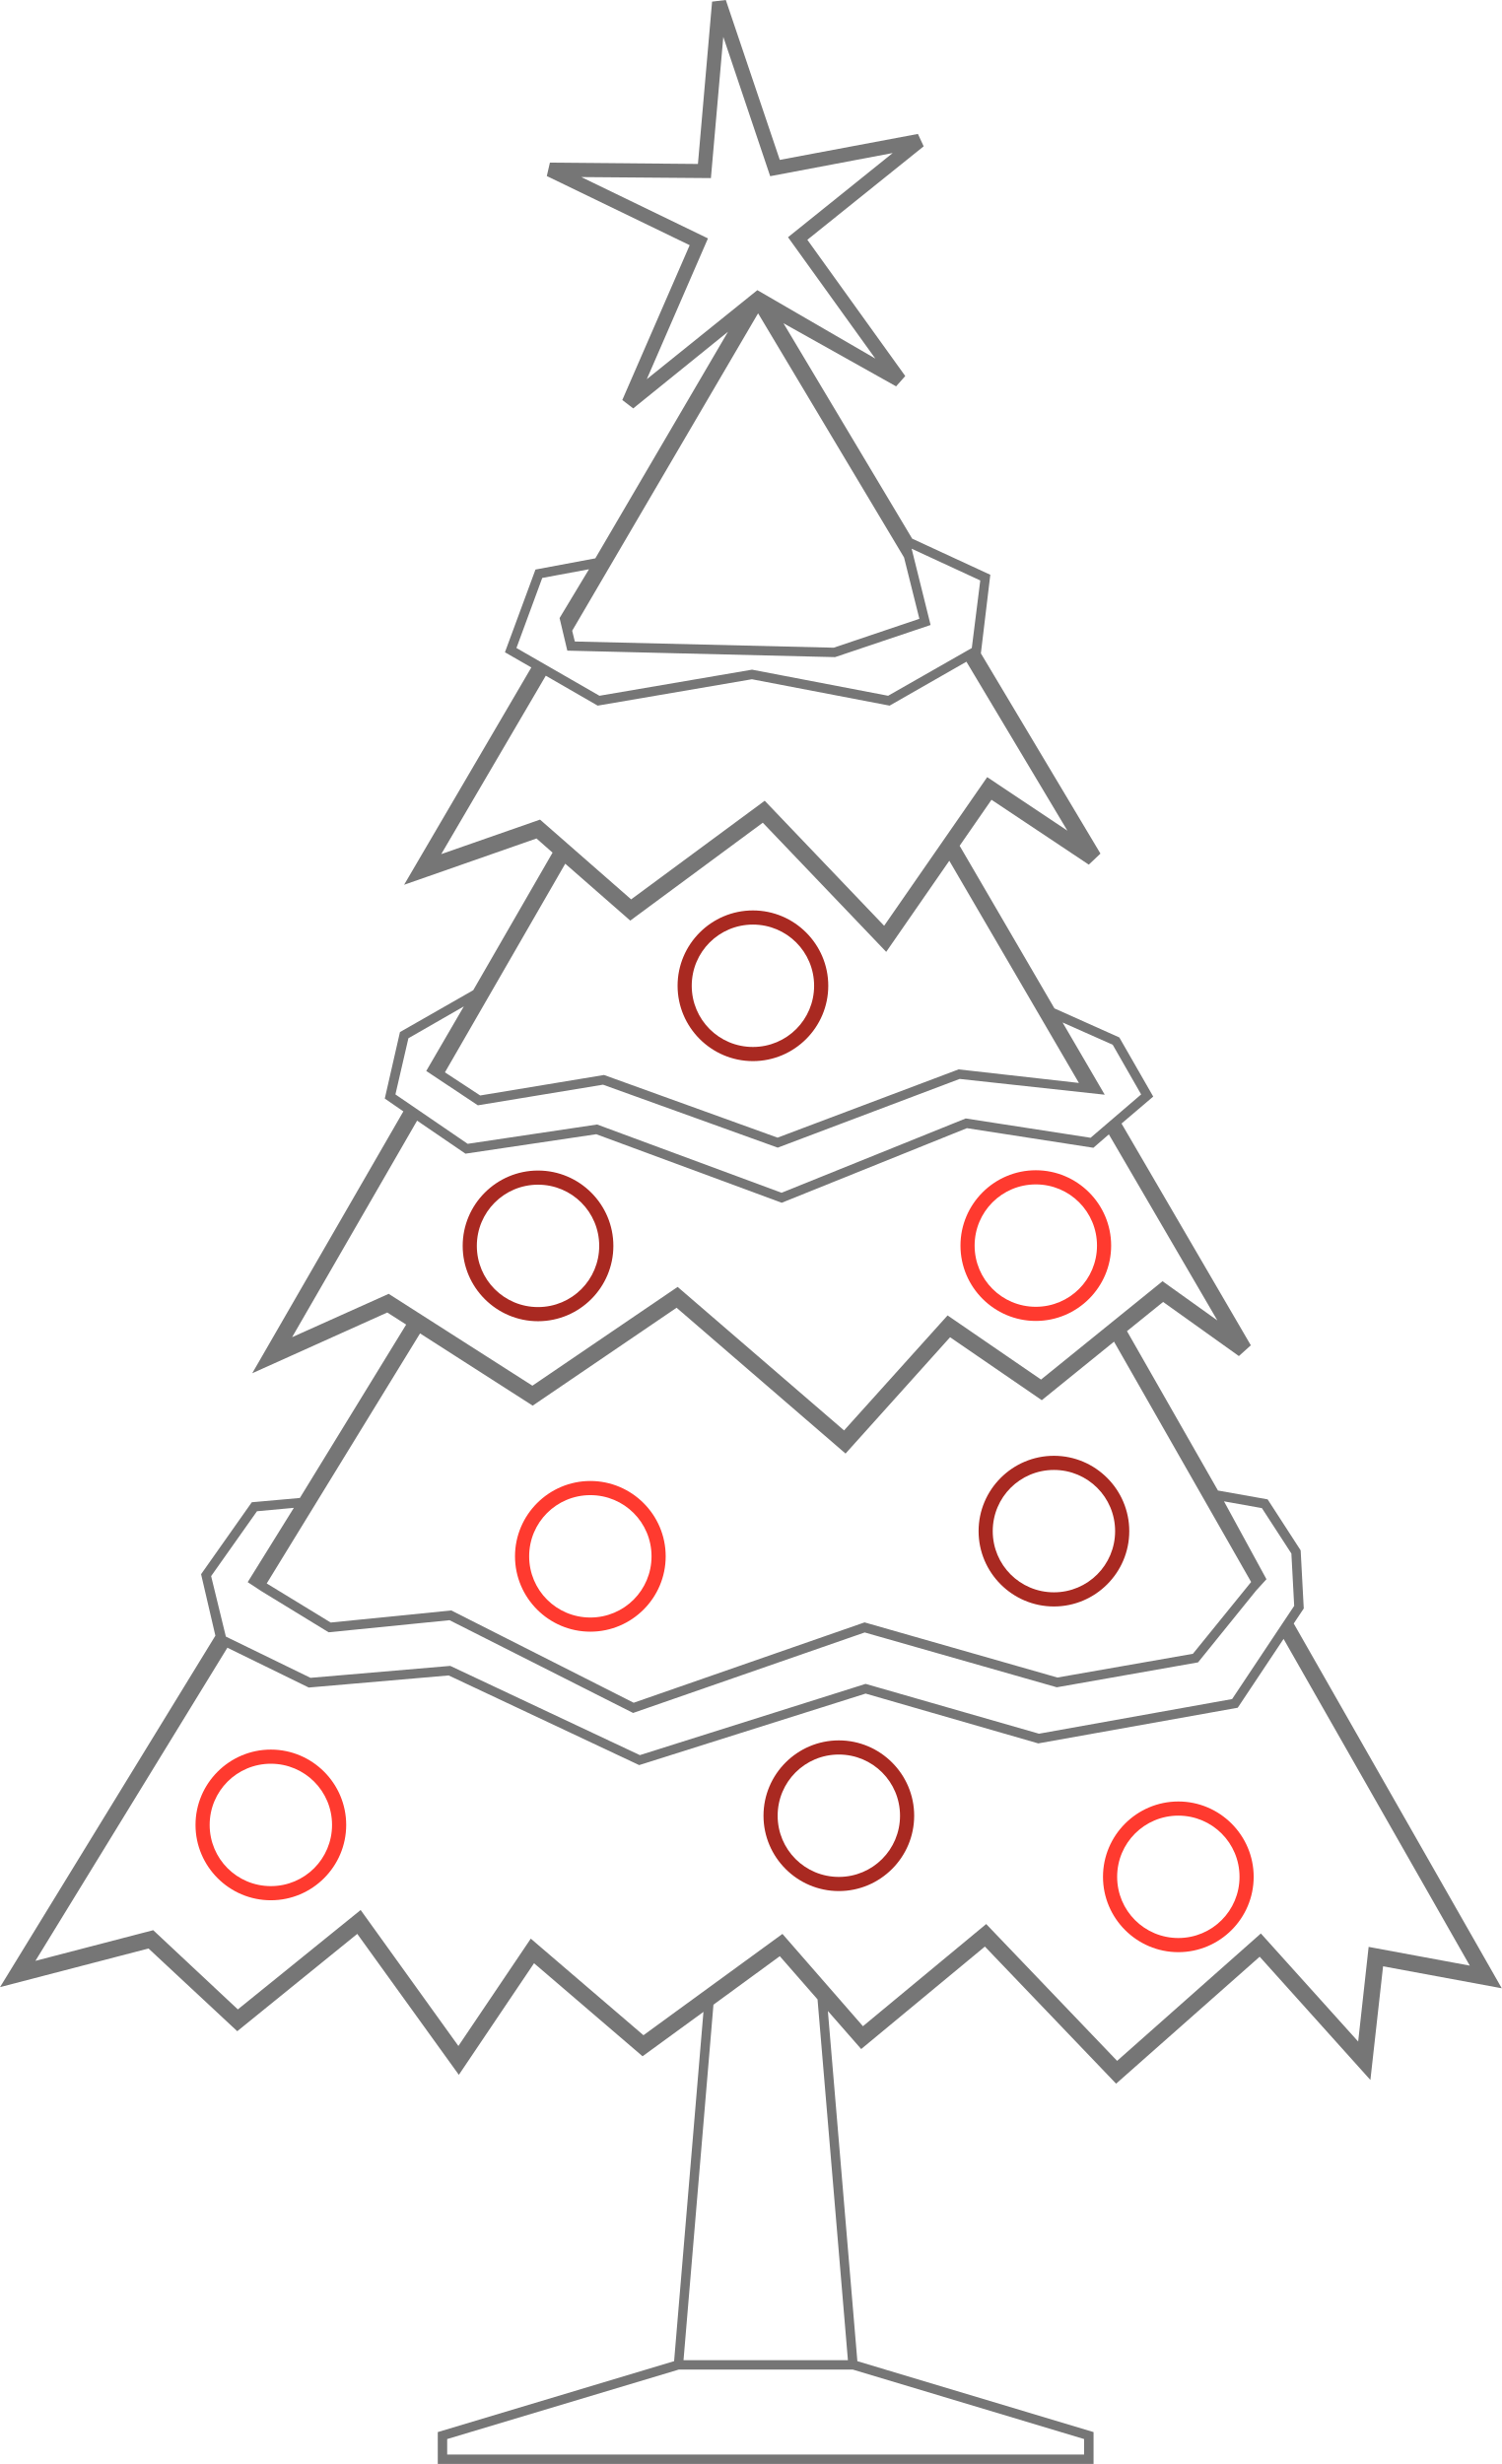
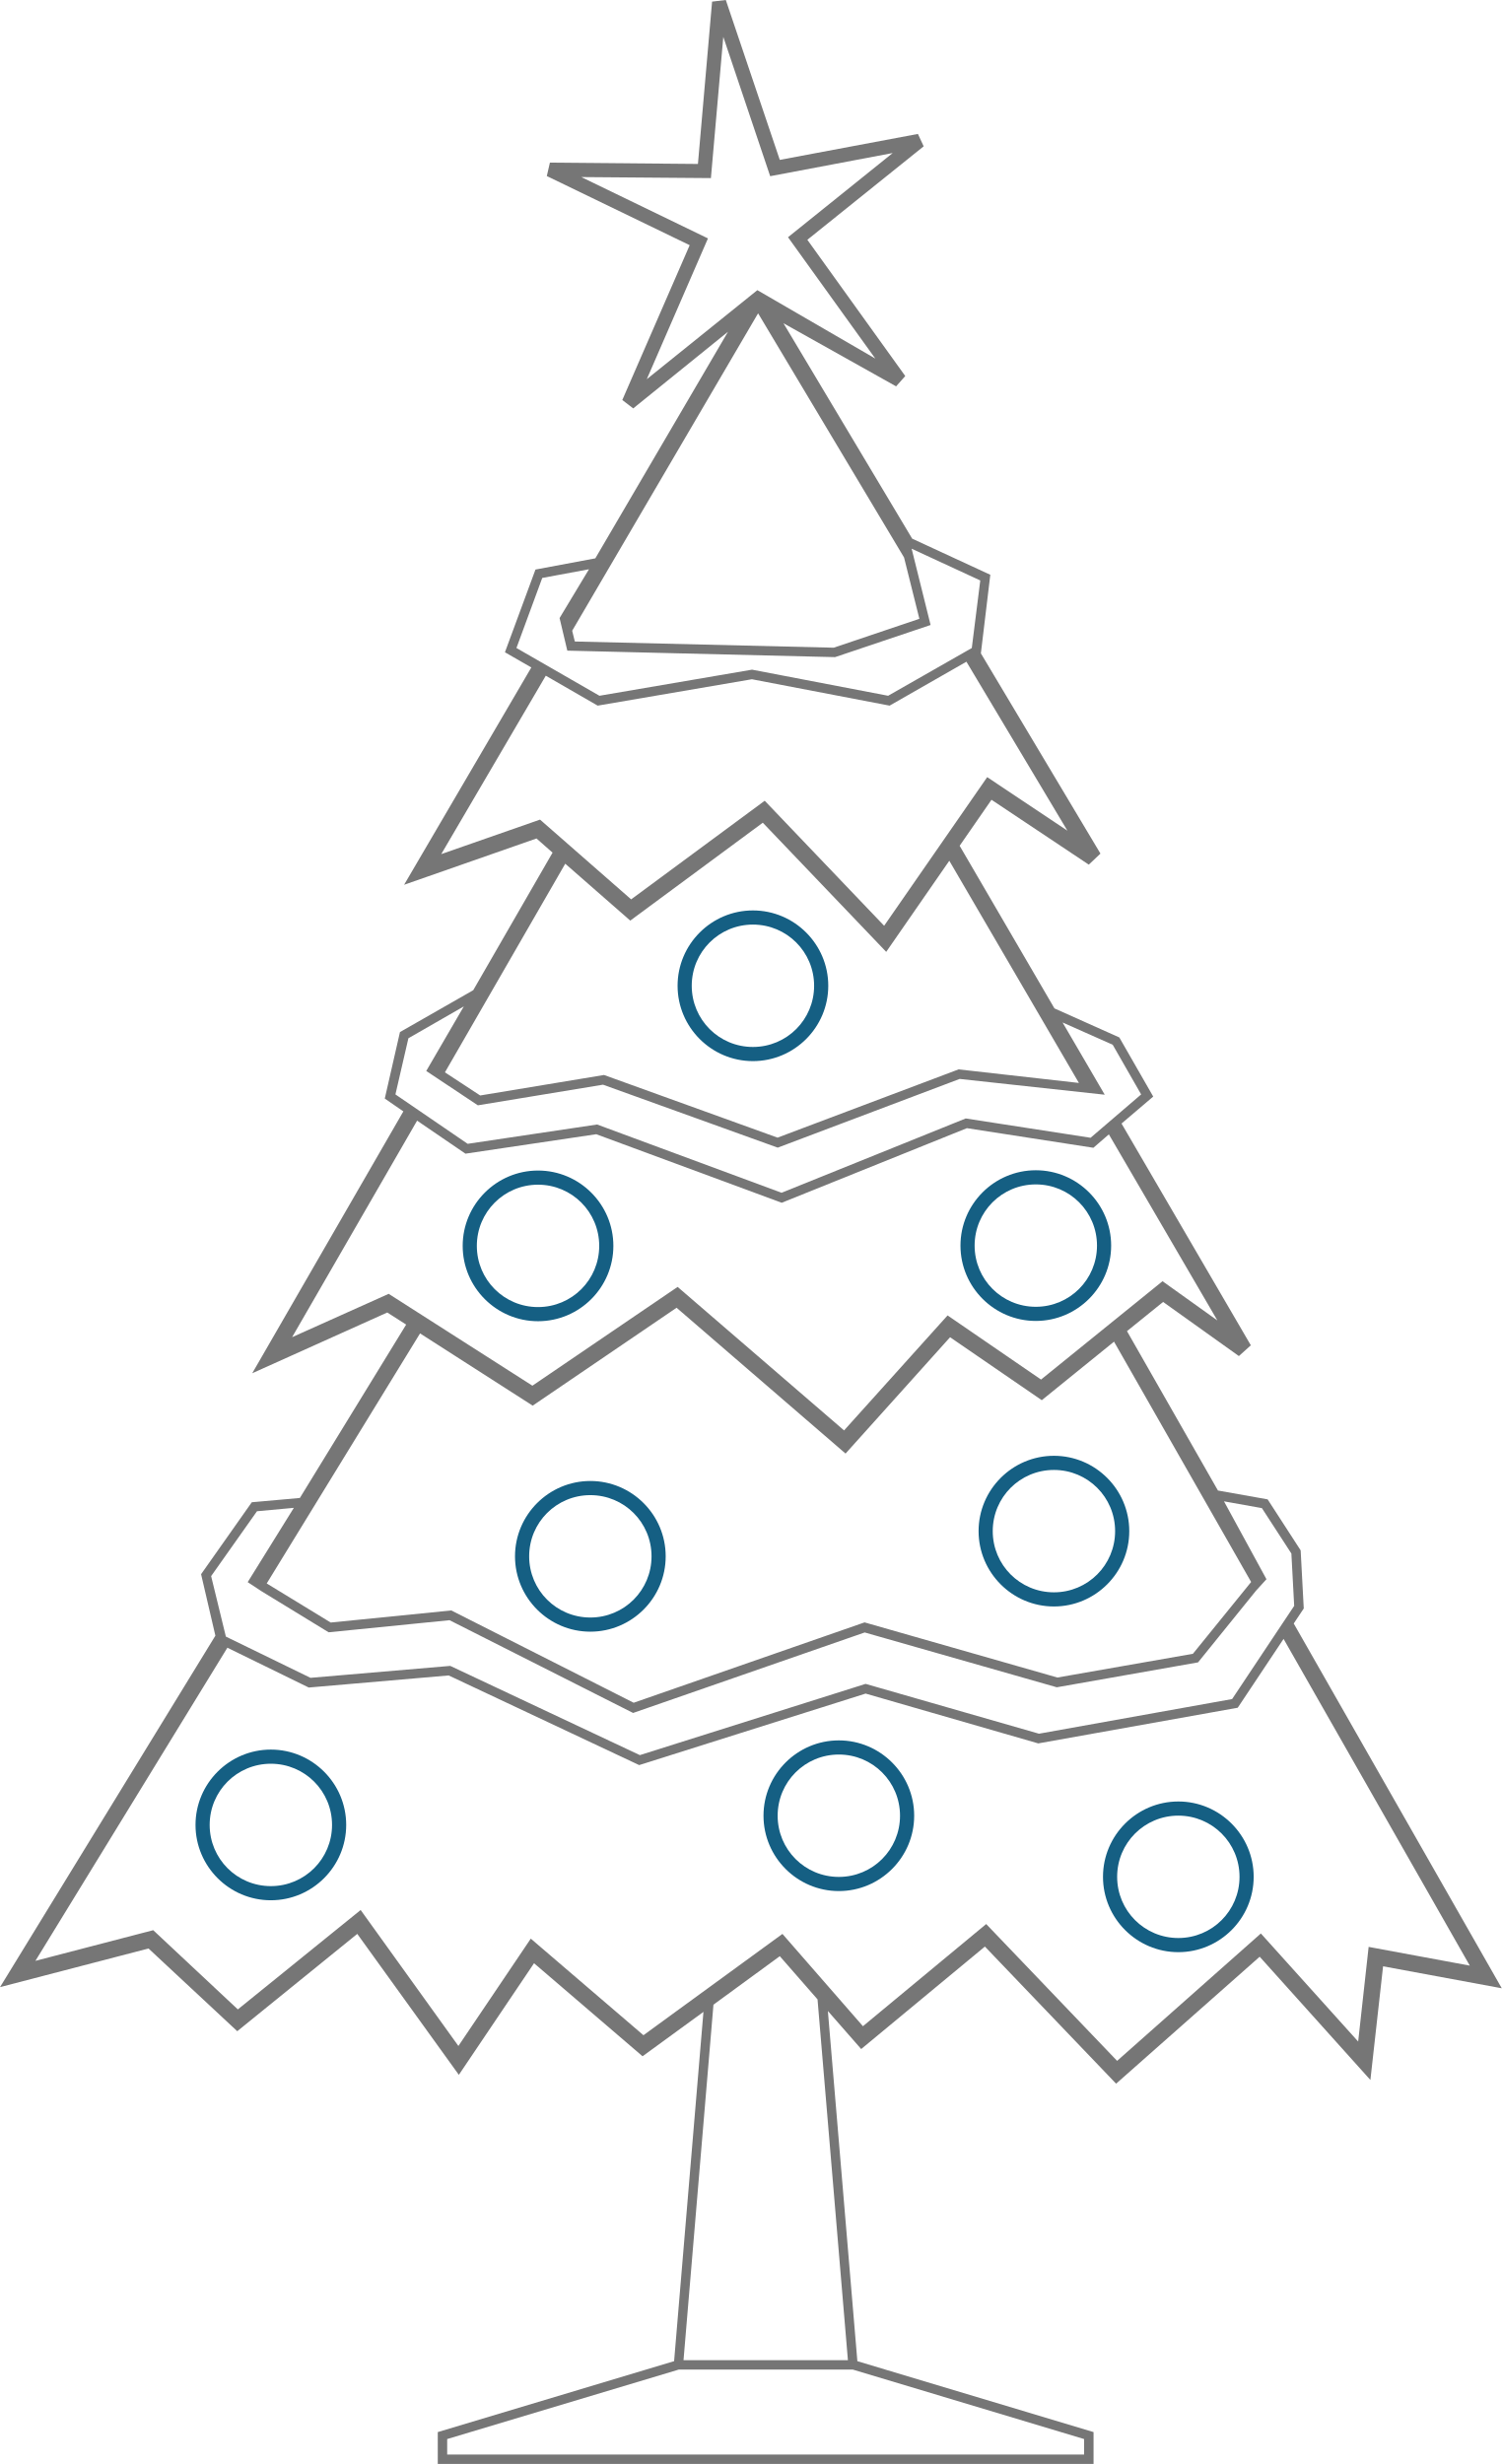
<svg xmlns="http://www.w3.org/2000/svg" id="svg2" viewBox="0 0 318.31 522.25" version="1.1">
  <g id="layer1" transform="translate(-100.42 -50.062)">
    <g id="g3744">
      <path id="rect5541" d="m153.84 0-2.906 0.344-3 34.406-31.375-0.281-0.656 2.844 30.281 14.656-14.281 32.812 2.312 1.781 20.094-16.25-28.125 48.031-12.688 2.375-6.469 17.531 5.594 3.219-26.969 46.062 28.062-9.812 3.406 3-16.812 29.156-15.531 8.875-3.219 14.094 3.938 2.719-32.031 55.5 28.625-12.875 4 2.562-22.531 36.75-10.188 0.906-10.75 15.25 3.031 13.031l-45.644 74.49 31.469-8.19 18.812 17.531 25.438-20.625 21.531 29.875 15.938-23.656 23 19.719 12.906-9.406-6.219 74.031-50.094 15.031v6.75h139v-6.75l-50.062-15.031-6.25-74.219 7.062 8.062 26.219-21.719 27.812 29.062 30.43-26.91 23.469 26.125 2.688-24.094 25.156 4.656-44.094-77.312 2.125-3.188-0.656-12.312-7-10.812-10.531-1.875-19.281-33.781 7.656-6.188 16.062 11.469 2.531-2.281-27.406-47 6.719-5.719-7.188-12.531-13.75-6.156-20.094-34.469 6.75-9.75 20.625 13.75 2.469-2.344-25.344-42.438 2-16.656-16.562-7.656-27.281-45.656 23.875 13.375 1.938-2.188-20.75-28.875 24.656-19.812-1.219-2.625-29.281 5.5-11.44-33.89zm-0.531 7.812 9.938 29.531 25.969-4.906-22.188 17.844 18.5 25.719-25-14.5-23.438 18.875 12.969-29.844-26.844-13 27.469 0.219 2.625-29.938zm7.375 58.594 30.938 51.75 3.25 13-18.156 6.125-54.875-1.312-0.562-2.281 39.406-67.281zm32.546 49.893 14.548 6.732-1.795 14.319-17.736 10.118-28.844-5.531-32.344 5.531-17.594-10.125 5.469-14.844 9.906-1.844-6.232 10.341 1.639 6.909 56.75 1.375 20.25-6.812-4.017-16.17zm11.61 23.951 21.406 35.812-17-11.344-21.844 31.5-25.312-26.5-28.312 20.906-19.312-16.906-20.938 7.312 22.156-37.812 11 6.344 32.688-5.594 29.188 5.594 16.281-9.312zm-43.156 34.125 26.156 27.375 13.375-19.312 27.469 47.094-25.5-2.875-38.375 14.469-36.781-13.281-26.25 4.344-7.469-4.906 25.5-44.219 13.781 12.062 28.094-20.75zm-63.368 38.93-7.968 13.69l10.938 7.281 26.531-4.375 37.031 13.344 38.562-14.562 30.75 3.344-8.938-15.312 10.625 4.719 6.031 10.531-10.719 9.188-26.469-4.094-39.031 15.75-39.094-14.469-27.438 4.094-15.312-10.469 2.75-11.906 11.75-6.75zm-9.906 24.219 10.25 7 27.719-4.125 39.312 14.531 39.25-15.812 26.812 4.156 3.281-2.844 23 39.438-11.625-8.312-25.75 20.844-19.812-13.594-21.938 24.375l-35.28-30.42-30.78 20.94-30.465-19.47-20.469 9.188 26.5-45.906zm55 39.656 35.812 30.906 22.156-24.656 19.438 13.344 15.312-12.406 29.062 50.938-12.344 15.219-28.719 5.031-40.875-11.688-48.938 17.031-38.656-19.562-25.562 2.562-13.562-8.281 32.5-53 23.875 15.312 30.5-20.75zm116.03 41.031 8.031 1.438 6.25 9.625 0.594 11.094-3.375 5.062-9.781 14.688-40.938 7.344-36.75-10.562l-47.85 15.1-40.182-18.91-29.626 2.53-17.937-8.74-3.125-12.82 9.719-13.75 7.812-0.719-9.781 15.75 3 1.969 14.156 8.656 25.625-2.562 38.909 19.66 49.09-17.06 40.72 11.62 29.938-5.281 12.281-15.188 2.219-2.438-9-16.5zm12.625 29.156 39.469 69.25-21.438-3.969-2.219 20.062-20.625-22.906-30.469 27-27.75-29-26.125 21.656-17.062-19.562l-29.46 21.47-23.88-20.47-15.344 22.75-20.718-28.82-26.032 21.07-17.937-16.79-24.969 6.5 40.688-66.37 17.25 8.438 29.656-2.562 40.375 19 48-15.156 36.594 10.562 42.281-7.562 9.719-14.594zm-106.78 67.25 8 9.156 6.438 76.469h-34.844l6.344-75.344 14.062-10.281zm-21.406 87.625h36.906l49 14.719v3.281h-135v-3.281l49.1-14.73z" style="block-progression:tb;fill:#767676;text-transform:none;text-indent:0" transform="translate(100.42 50.062)" />
-       <path id="path3603" style="block-progression:tb;fill:#FF3A2F;text-transform:none;text-indent:0" d="m157.83 420.89c-8.8 0-15.969 7.168-15.969 15.969 0 8.8 7.168 15.969 15.969 15.969 8.8 0 15.969-7.168 15.969-15.969 0-8.8-7.168-15.969-15.969-15.969zm0 3c7.179 0 12.969 5.79 12.969 12.969 0 7.179-5.79 12.969-12.969 12.969-7.179 0-12.969-5.79-12.969-12.969 0-7.179 5.79-12.969 12.969-12.969z" />
-       <path id="path3603-1" style="block-progression:tb;fill:#FF3A2F;text-transform:none;text-indent:0" d="m225.55 363.96c-8.8 0-15.969 7.168-15.969 15.969 0 8.8 7.168 15.969 15.969 15.969 8.8 0 15.969-7.168 15.969-15.969 0-8.8-7.168-15.969-15.969-15.969zm0 3c7.179 0 12.969 5.79 12.969 12.969 0 7.179-5.79 12.969-12.969 12.969-7.179 0-12.969-5.79-12.969-12.969 0-7.179 5.79-12.969 12.969-12.969z" />
-       <path id="path3603-4-0" style="block-progression:tb;fill:#A92921;text-transform:none;text-indent:0" d="m278.22 418.94c-8.8 0-15.969 7.168-15.969 15.969 0 8.8 7.168 15.969 15.969 15.969 8.8 0 15.969-7.168 15.969-15.969 0-8.8-7.168-15.969-15.969-15.969zm0 3c7.179 0 12.969 5.79 12.969 12.969 0 7.179-5.79 12.969-12.969 12.969-7.179 0-12.969-5.79-12.969-12.969 0-7.179 5.79-12.969 12.969-12.969z" />
-       <path id="path3603-1-9" style="block-progression:tb;fill:#A92921;text-transform:none;text-indent:0" d="m323.81 358.62c-8.8 0-15.969 7.168-15.969 15.969 0 8.8 7.168 15.969 15.969 15.969 8.8 0 15.969-7.168 15.969-15.969 0-8.8-7.168-15.969-15.969-15.969zm0 3c7.179 0 12.969 5.79 12.969 12.969 0 7.179-5.79 12.969-12.969 12.969-7.179 0-12.969-5.79-12.969-12.969 0-7.179 5.79-12.969 12.969-12.969z" />
-       <path id="path3603-1-9-4" style="block-progression:tb;fill:#FF3A2F;text-transform:none;text-indent:0" d="m319.97 298.1c-8.8 0-15.969 7.168-15.969 15.969 0 8.8 7.168 15.969 15.969 15.969 8.8 0 15.969-7.168 15.969-15.969 0-8.8-7.168-15.969-15.969-15.969zm0 3c7.179 0 12.969 5.79 12.969 12.969 0 7.179-5.79 12.969-12.969 12.969-7.179 0-12.969-5.79-12.969-12.969 0-7.179 5.79-12.969 12.969-12.969z" />
-       <path id="path3603-1-9-4-1" style="block-progression:tb;fill:#A92921;text-transform:none;text-indent:0" d="m260.01 243.03c-8.8 0-15.969 7.168-15.969 15.969 0 8.8 7.168 15.969 15.969 15.969 8.8 0 15.969-7.168 15.969-15.969 0-8.8-7.168-15.969-15.969-15.969zm0 3c7.179 0 12.969 5.79 12.969 12.969 0 7.179-5.79 12.969-12.969 12.969-7.179 0-12.969-5.79-12.969-12.969 0-7.179 5.79-12.969 12.969-12.969z" />
-       <path id="path3603-1-9-2" style="block-progression:tb;fill:#FF3A2F;text-transform:none;text-indent:0" d="m350.18 431.89c-8.8 0-15.969 7.168-15.969 15.969 0 8.8 7.168 15.969 15.969 15.969 8.8 0 15.969-7.168 15.969-15.969 0-8.8-7.168-15.969-15.969-15.969zm0 3c7.179 0 12.969 5.79 12.969 12.969 0 7.179-5.79 12.969-12.969 12.969-7.179 0-12.969-5.79-12.969-12.969 0-7.179 5.79-12.969 12.969-12.969z" />
-       <path id="path3603-1-9-4-2-4" style="block-progression:tb;fill:#A92921;text-transform:none;text-indent:0" d="m214.46 298.16c-8.8 0-15.969 7.168-15.969 15.969 0 8.8 7.168 15.969 15.969 15.969 8.8 0 15.969-7.168 15.969-15.969 0-8.8-7.168-15.969-15.969-15.969zm0 3c7.179 0 12.969 5.79 12.969 12.969 0 7.179-5.79 12.969-12.969 12.969-7.179 0-12.969-5.79-12.969-12.969 0-7.179 5.79-12.969 12.969-12.969z" />
+       <path id="path3603" style="block-progression:tb;fill:#155F83;text-transform:none;text-indent:0" d="m157.83 420.89c-8.8 0-15.969 7.168-15.969 15.969 0 8.8 7.168 15.969 15.969 15.969 8.8 0 15.969-7.168 15.969-15.969 0-8.8-7.168-15.969-15.969-15.969zm0 3c7.179 0 12.969 5.79 12.969 12.969 0 7.179-5.79 12.969-12.969 12.969-7.179 0-12.969-5.79-12.969-12.969 0-7.179 5.79-12.969 12.969-12.969z" />
+       <path id="path3603-1" style="block-progression:tb;fill:#155F83;text-transform:none;text-indent:0" d="m225.55 363.96c-8.8 0-15.969 7.168-15.969 15.969 0 8.8 7.168 15.969 15.969 15.969 8.8 0 15.969-7.168 15.969-15.969 0-8.8-7.168-15.969-15.969-15.969zm0 3c7.179 0 12.969 5.79 12.969 12.969 0 7.179-5.79 12.969-12.969 12.969-7.179 0-12.969-5.79-12.969-12.969 0-7.179 5.79-12.969 12.969-12.969z" />
+       <path id="path3603-4-0" style="block-progression:tb;fill:#155F83;text-transform:none;text-indent:0" d="m278.22 418.94c-8.8 0-15.969 7.168-15.969 15.969 0 8.8 7.168 15.969 15.969 15.969 8.8 0 15.969-7.168 15.969-15.969 0-8.8-7.168-15.969-15.969-15.969zm0 3c7.179 0 12.969 5.79 12.969 12.969 0 7.179-5.79 12.969-12.969 12.969-7.179 0-12.969-5.79-12.969-12.969 0-7.179 5.79-12.969 12.969-12.969z" />
+       <path id="path3603-1-9" style="block-progression:tb;fill:#155F83;text-transform:none;text-indent:0" d="m323.81 358.62c-8.8 0-15.969 7.168-15.969 15.969 0 8.8 7.168 15.969 15.969 15.969 8.8 0 15.969-7.168 15.969-15.969 0-8.8-7.168-15.969-15.969-15.969zm0 3c7.179 0 12.969 5.79 12.969 12.969 0 7.179-5.79 12.969-12.969 12.969-7.179 0-12.969-5.79-12.969-12.969 0-7.179 5.79-12.969 12.969-12.969z" />
+       <path id="path3603-1-9-4" style="block-progression:tb;fill:#155F83;text-transform:none;text-indent:0" d="m319.97 298.1c-8.8 0-15.969 7.168-15.969 15.969 0 8.8 7.168 15.969 15.969 15.969 8.8 0 15.969-7.168 15.969-15.969 0-8.8-7.168-15.969-15.969-15.969zm0 3c7.179 0 12.969 5.79 12.969 12.969 0 7.179-5.79 12.969-12.969 12.969-7.179 0-12.969-5.79-12.969-12.969 0-7.179 5.79-12.969 12.969-12.969z" />
+       <path id="path3603-1-9-4-1" style="block-progression:tb;fill:#155F83;text-transform:none;text-indent:0" d="m260.01 243.03c-8.8 0-15.969 7.168-15.969 15.969 0 8.8 7.168 15.969 15.969 15.969 8.8 0 15.969-7.168 15.969-15.969 0-8.8-7.168-15.969-15.969-15.969zm0 3c7.179 0 12.969 5.79 12.969 12.969 0 7.179-5.79 12.969-12.969 12.969-7.179 0-12.969-5.79-12.969-12.969 0-7.179 5.79-12.969 12.969-12.969z" />
+       <path id="path3603-1-9-2" style="block-progression:tb;fill:#155F83;text-transform:none;text-indent:0" d="m350.18 431.89c-8.8 0-15.969 7.168-15.969 15.969 0 8.8 7.168 15.969 15.969 15.969 8.8 0 15.969-7.168 15.969-15.969 0-8.8-7.168-15.969-15.969-15.969zm0 3c7.179 0 12.969 5.79 12.969 12.969 0 7.179-5.79 12.969-12.969 12.969-7.179 0-12.969-5.79-12.969-12.969 0-7.179 5.79-12.969 12.969-12.969z" />
+       <path id="path3603-1-9-4-2-4" style="block-progression:tb;fill:#155F83;text-transform:none;text-indent:0" d="m214.46 298.16c-8.8 0-15.969 7.168-15.969 15.969 0 8.8 7.168 15.969 15.969 15.969 8.8 0 15.969-7.168 15.969-15.969 0-8.8-7.168-15.969-15.969-15.969zm0 3c7.179 0 12.969 5.79 12.969 12.969 0 7.179-5.79 12.969-12.969 12.969-7.179 0-12.969-5.79-12.969-12.969 0-7.179 5.79-12.969 12.969-12.969z" />
    </g>
  </g>
</svg>
